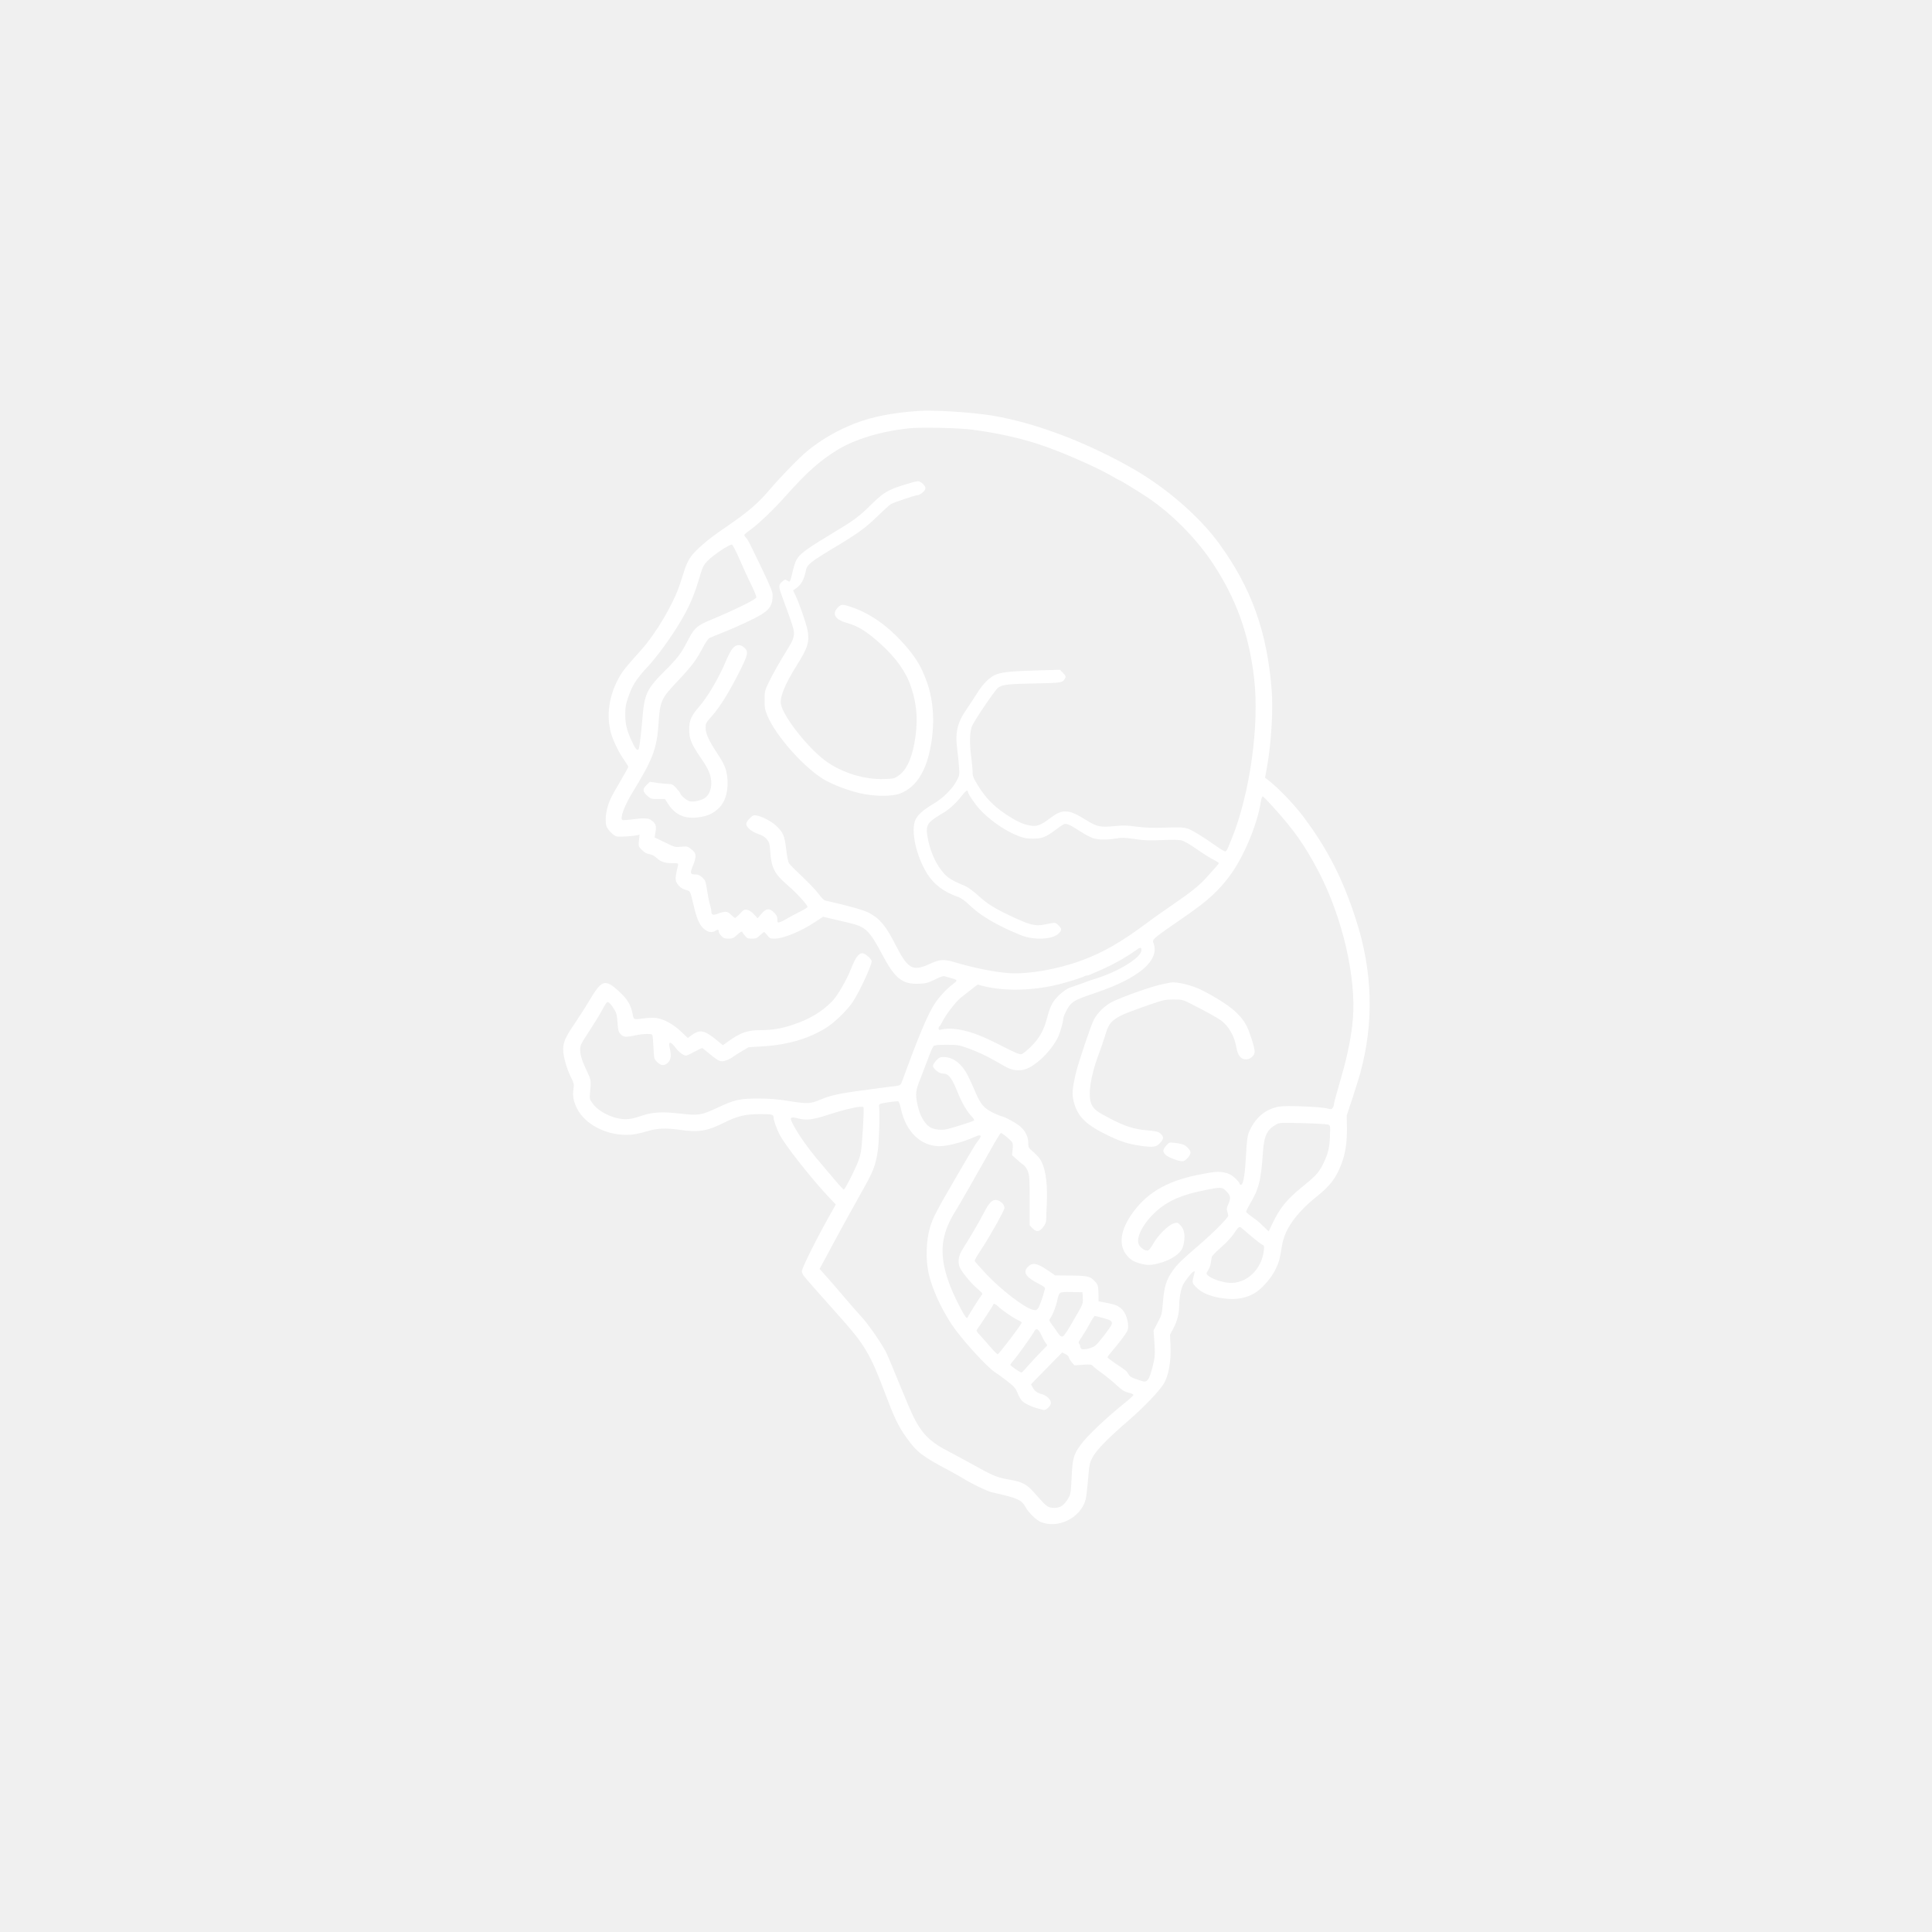
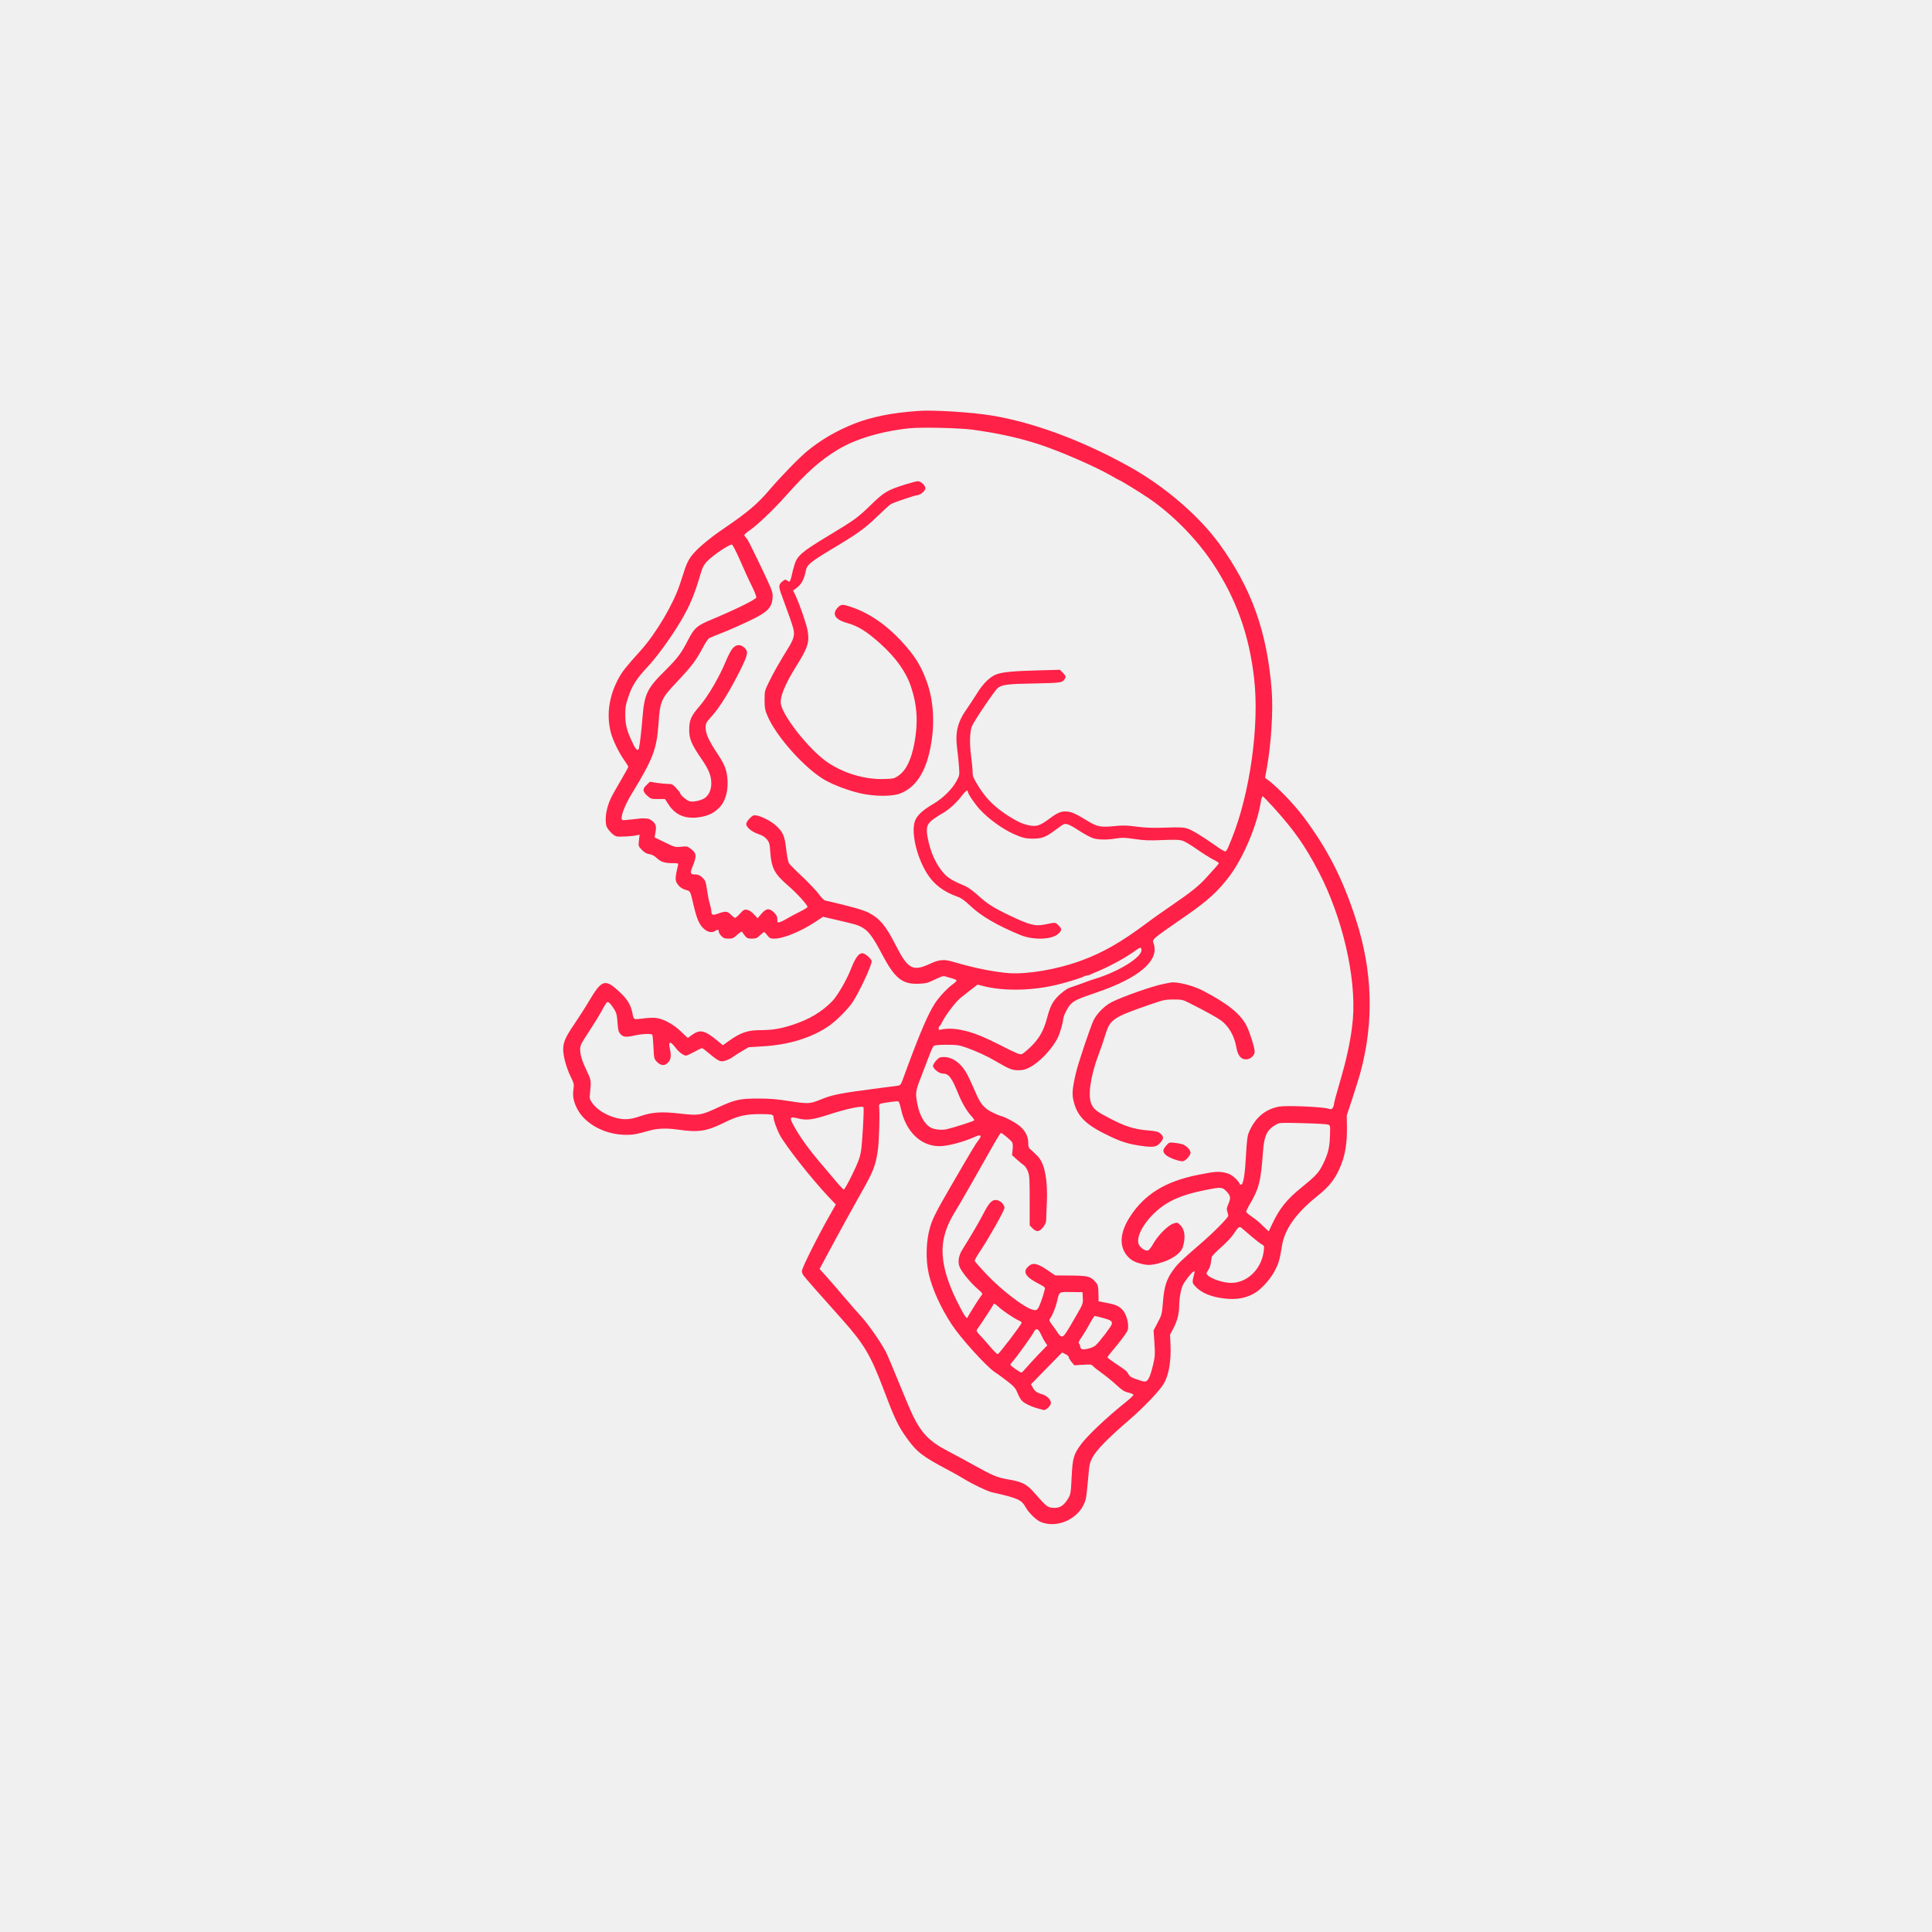
<svg xmlns="http://www.w3.org/2000/svg" version="1.0" width="2048pt" height="2048pt" viewBox="0 0 2048 2048" preserveAspectRatio="xMidYMid meet">
-   <g transform="translate(0,2048) scale(0.1,-0.1)" fill="#ffffff" stroke="none">
+   <g transform="translate(0,2048) scale(0.1,-0.1)" fill="#ff2147" stroke="none">
    <path d="M9735 16124 c-284 -20 -495 -63 -679 -135 -187 -74 -353 -171 -496 -288 -86 -70 -284 -274 -400 -410 -127 -150 -233 -240 -472 -403 -191 -129 -325 -246 -376 -326 -17 -26 -39 -74 -50 -107 -11 -33 -34 -105 -52 -160 -69 -213 -252 -525 -416 -708 -163 -181 -197 -224 -239 -302 -100 -186 -128 -385 -80 -570 21 -81 86 -214 140 -290 25 -35 45 -68 45 -74 0 -5 -37 -71 -81 -147 -45 -76 -92 -160 -105 -188 -46 -101 -63 -206 -48 -285 8 -38 73 -108 109 -117 28 -7 173 1 217 12 l28 6 -7 -61 c-6 -62 -6 -62 31 -100 27 -28 50 -41 79 -45 28 -5 54 -18 77 -40 44 -42 86 -56 168 -56 62 0 64 -1 59 -22 -35 -151 -34 -166 9 -217 16 -19 44 -36 72 -44 53 -16 47 -4 86 -170 33 -139 59 -199 107 -242 43 -39 89 -46 125 -20 23 15 34 11 34 -14 0 -8 12 -28 27 -43 22 -23 35 -28 75 -28 43 0 54 5 95 43 30 27 48 37 51 29 2 -7 15 -26 29 -42 21 -26 32 -30 73 -30 42 0 54 5 86 35 20 19 40 35 44 35 4 0 20 -16 34 -35 25 -32 32 -35 77 -35 92 0 280 77 429 176 l85 56 115 -27 c230 -53 253 -60 301 -87 67 -39 114 -102 210 -285 136 -257 214 -319 392 -311 72 3 92 8 166 44 66 33 90 40 110 34 14 -5 47 -14 74 -21 26 -7 47 -18 47 -24 0 -5 -15 -20 -33 -33 -60 -42 -150 -137 -195 -206 -72 -110 -155 -303 -295 -681 -16 -44 -37 -100 -46 -125 -24 -66 -25 -67 -88 -74 -32 -4 -110 -13 -173 -22 -403 -52 -484 -68 -607 -118 -116 -48 -135 -49 -331 -19 -139 22 -211 28 -337 28 -194 0 -246 -12 -427 -96 -175 -82 -204 -86 -394 -64 -200 23 -297 17 -424 -26 -69 -24 -113 -33 -160 -33 -126 0 -288 79 -351 171 -30 43 -31 48 -24 111 12 123 11 134 -29 217 -54 113 -76 180 -76 238 0 46 7 60 94 193 52 79 114 180 138 225 23 45 48 83 55 86 15 6 42 -23 78 -83 20 -33 26 -59 31 -135 6 -82 10 -97 32 -121 30 -33 55 -35 157 -13 80 17 171 20 180 5 3 -5 9 -65 12 -132 6 -122 6 -123 39 -156 41 -41 80 -43 117 -4 30 31 34 73 17 150 -18 76 7 78 61 6 34 -46 85 -84 111 -84 9 0 48 18 88 40 40 22 77 40 81 40 5 0 37 -24 71 -53 82 -69 112 -87 141 -87 30 0 84 22 117 47 14 11 57 38 96 61 l70 41 160 10 c269 17 503 89 684 211 82 56 204 177 257 255 70 104 203 389 203 435 0 18 -42 61 -77 79 -48 24 -89 -23 -142 -159 -45 -116 -142 -284 -199 -343 -109 -113 -245 -194 -424 -252 -127 -41 -209 -54 -338 -55 -135 0 -210 -26 -336 -116 l-61 -44 -68 56 c-128 104 -175 114 -262 52 l-42 -31 -73 69 c-82 78 -183 133 -263 143 -27 3 -81 2 -120 -3 -126 -16 -116 -20 -132 59 -18 87 -55 147 -141 225 -148 137 -183 126 -317 -100 -37 -63 -106 -171 -153 -240 -97 -142 -122 -197 -122 -273 0 -73 34 -197 79 -289 34 -69 37 -82 31 -125 -12 -76 -3 -133 35 -210 82 -166 297 -283 525 -283 71 0 116 8 240 44 86 25 184 29 304 12 220 -32 306 -19 491 73 143 71 226 91 384 91 126 0 141 -4 141 -35 0 -29 31 -117 63 -180 56 -111 336 -467 519 -661 l78 -82 -53 -94 c-144 -253 -307 -580 -307 -613 0 -11 8 -32 17 -45 15 -22 171 -200 413 -470 229 -257 300 -377 435 -735 117 -310 155 -390 242 -512 111 -156 167 -199 448 -348 61 -32 133 -73 160 -90 90 -56 249 -132 300 -144 274 -61 314 -79 358 -160 31 -56 111 -134 158 -154 186 -77 427 44 478 240 6 23 17 118 25 211 13 160 16 173 47 233 41 78 170 209 384 393 147 126 317 302 367 381 56 89 83 239 76 411 l-5 116 35 66 c42 81 61 154 62 247 1 76 19 175 40 215 22 43 89 129 109 139 18 10 18 8 9 -27 -23 -90 -23 -91 22 -137 52 -53 131 -90 236 -110 151 -29 269 -16 373 41 77 41 181 156 229 252 39 79 47 107 72 259 28 174 151 346 375 525 136 109 197 190 254 338 42 108 61 231 59 385 l-2 130 61 185 c33 102 70 219 81 260 148 538 134 1080 -44 1631 -138 429 -300 747 -552 1084 -104 140 -278 320 -385 400 l-27 20 20 110 c44 241 67 599 51 810 -48 626 -212 1086 -557 1562 -219 300 -584 613 -961 821 -496 275 -1005 463 -1448 537 -215 35 -617 61 -780 49z m575 -199 c264 -36 479 -83 695 -152 215 -69 597 -234 773 -335 46 -27 85 -48 87 -48 9 0 212 -124 305 -187 253 -170 513 -433 685 -693 249 -375 386 -756 439 -1220 58 -496 -44 -1224 -237 -1700 -59 -146 -57 -144 -91 -126 -15 7 -51 30 -79 51 -136 96 -250 166 -297 181 -44 14 -79 16 -233 11 -139 -5 -212 -2 -307 10 -102 14 -144 15 -235 6 -145 -14 -185 -7 -281 52 -119 73 -169 97 -218 102 -60 7 -103 -9 -183 -69 -104 -78 -139 -91 -213 -79 -76 12 -145 45 -263 123 -123 82 -210 172 -285 293 -54 88 -62 106 -62 150 0 28 -7 105 -16 170 -18 135 -14 261 9 317 24 58 246 386 276 407 47 34 103 41 386 46 298 6 299 7 327 58 8 16 3 26 -23 53 l-33 34 -221 -6 c-264 -7 -382 -17 -449 -41 -70 -25 -146 -99 -212 -207 -31 -50 -77 -119 -101 -154 -103 -145 -129 -250 -107 -427 8 -60 17 -149 20 -196 6 -84 6 -88 -27 -149 -46 -86 -146 -184 -249 -244 -101 -60 -154 -106 -183 -160 -57 -108 2 -388 122 -579 73 -114 174 -191 325 -244 35 -12 74 -40 135 -98 112 -107 291 -210 531 -308 137 -55 332 -48 399 15 39 36 39 53 0 90 -33 32 -27 32 -144 8 -103 -21 -160 -6 -382 100 -159 76 -231 122 -324 207 -48 43 -106 87 -130 97 -134 56 -189 88 -231 135 -86 96 -144 224 -174 379 -22 114 -8 153 75 209 31 21 69 45 84 53 53 27 142 106 191 170 48 64 76 85 76 57 0 -21 75 -132 128 -189 94 -101 237 -204 356 -258 92 -41 128 -50 206 -50 95 0 138 17 235 90 38 29 79 57 90 62 28 13 66 -3 176 -75 47 -30 107 -62 133 -71 56 -19 149 -21 246 -4 60 10 90 10 197 -6 102 -15 156 -17 292 -11 117 5 179 4 210 -5 25 -6 93 -46 155 -90 61 -43 139 -92 174 -110 34 -17 62 -35 62 -39 0 -5 -16 -25 -35 -46 -19 -21 -62 -69 -96 -107 -78 -87 -165 -156 -365 -293 -87 -60 -202 -140 -254 -180 -285 -213 -478 -324 -715 -410 -249 -91 -554 -143 -755 -131 -150 10 -376 55 -581 116 -112 34 -159 31 -266 -19 -180 -82 -229 -54 -363 209 -99 195 -165 274 -278 333 -59 31 -193 69 -467 132 -11 3 -40 32 -64 65 -23 33 -101 115 -172 183 -72 67 -137 133 -145 145 -9 14 -22 76 -30 150 -17 144 -33 181 -109 251 -50 46 -151 98 -207 107 -29 5 -39 1 -71 -31 -20 -20 -37 -47 -37 -59 0 -34 59 -84 128 -107 44 -15 70 -31 91 -56 26 -32 30 -45 36 -132 12 -173 44 -234 190 -360 93 -80 205 -204 205 -225 0 -6 -37 -29 -82 -51 -45 -22 -106 -55 -136 -73 -30 -18 -66 -35 -79 -38 -21 -6 -23 -3 -23 31 0 29 -8 45 -34 71 -50 50 -84 47 -135 -13 l-40 -47 -38 41 c-24 26 -50 44 -71 48 -31 6 -38 3 -77 -39 -23 -25 -47 -46 -53 -46 -5 0 -26 16 -45 35 -38 38 -57 39 -145 7 -48 -17 -61 -10 -62 33 0 11 -7 43 -15 70 -9 28 -22 95 -30 150 -14 93 -18 102 -50 133 -24 22 -44 32 -67 32 -59 0 -65 11 -41 72 51 125 49 152 -15 201 -34 26 -41 27 -102 21 -64 -6 -67 -5 -173 47 l-108 52 7 41 c14 72 9 98 -25 128 -17 15 -41 29 -54 30 -12 0 -33 2 -47 3 -14 1 -68 -4 -120 -11 -52 -6 -98 -10 -102 -7 -29 17 19 149 104 288 218 356 260 465 278 728 17 247 27 270 194 447 156 165 206 231 272 357 31 60 61 103 75 110 13 7 78 33 144 59 66 26 189 80 274 121 209 99 251 145 251 273 0 37 -21 88 -115 285 -142 294 -146 302 -167 325 -10 11 -18 23 -18 29 0 5 26 28 58 50 86 60 253 220 382 365 223 250 365 377 552 490 184 112 465 196 758 226 124 13 535 4 670 -15z m-2465 -1385 c39 -91 95 -213 125 -272 29 -59 50 -114 47 -122 -9 -23 -222 -128 -471 -232 -156 -64 -187 -91 -252 -218 -73 -142 -109 -190 -239 -320 -199 -197 -224 -251 -245 -510 -10 -126 -26 -266 -36 -313 -8 -42 -33 -24 -67 50 -61 126 -78 192 -79 297 0 81 4 109 30 185 42 127 88 199 203 322 102 108 255 319 356 490 98 167 146 281 213 512 17 57 31 84 66 121 59 63 236 182 263 177 8 -1 46 -76 86 -167z m5656 -2620 c224 -249 330 -401 477 -680 251 -481 400 -1119 363 -1563 -14 -171 -56 -381 -117 -594 -69 -239 -84 -295 -84 -313 0 -9 -6 -24 -13 -34 -11 -16 -18 -17 -53 -7 -68 19 -438 34 -512 21 -151 -26 -262 -122 -326 -280 -13 -33 -20 -91 -27 -220 -11 -214 -28 -324 -52 -328 -10 -2 -17 3 -17 11 0 8 -22 35 -49 60 -39 35 -63 47 -110 57 -68 14 -108 11 -287 -25 -340 -69 -559 -203 -713 -439 -111 -170 -121 -317 -30 -421 37 -42 74 -63 144 -81 67 -18 107 -17 190 5 128 33 232 103 253 171 32 104 22 188 -29 236 -28 27 -30 27 -71 14 -57 -19 -163 -125 -212 -212 -20 -37 -46 -70 -56 -73 -26 -8 -73 20 -95 57 -41 71 39 229 182 358 125 112 272 176 519 225 171 34 179 33 226 -15 44 -47 47 -68 18 -136 -17 -38 -19 -53 -10 -77 5 -17 10 -36 10 -44 0 -21 -159 -182 -304 -306 -194 -167 -234 -206 -284 -276 -67 -93 -91 -169 -104 -330 -11 -132 -12 -138 -56 -221 l-44 -84 8 -111 c10 -138 8 -172 -16 -265 -38 -151 -58 -179 -117 -159 -110 35 -123 42 -142 74 -20 34 -24 37 -143 116 -43 29 -78 56 -78 61 0 6 24 38 53 71 63 73 139 173 155 204 29 54 -3 186 -56 235 -40 38 -66 48 -161 67 l-86 17 0 40 c-2 128 -3 133 -43 176 -47 50 -79 56 -281 57 l-135 1 -88 60 c-106 71 -152 79 -200 33 -59 -57 -27 -109 110 -180 61 -31 73 -41 68 -58 -23 -92 -60 -193 -76 -209 -17 -18 -23 -18 -62 -7 -91 28 -329 212 -481 373 -67 71 -123 135 -125 142 -2 7 28 60 67 117 83 125 240 403 248 440 7 37 -47 89 -92 89 -43 0 -74 -35 -133 -150 -45 -87 -137 -244 -221 -377 -38 -60 -49 -123 -31 -177 16 -49 112 -168 189 -235 58 -51 61 -55 45 -72 -17 -19 -141 -216 -147 -234 -8 -24 -40 25 -111 168 -134 271 -178 479 -143 661 20 98 56 186 121 291 38 60 222 381 420 733 32 56 62 102 66 102 14 0 109 -79 120 -100 7 -13 8 -43 4 -78 l-6 -57 50 -45 c27 -25 61 -53 75 -62 14 -10 33 -39 43 -65 17 -42 19 -79 19 -310 l0 -262 29 -30 c42 -44 74 -41 114 11 22 29 32 53 32 77 0 20 3 102 7 182 9 230 -18 391 -82 475 -14 18 -46 50 -70 71 -42 35 -45 40 -45 88 -1 66 -27 121 -83 172 -41 38 -179 112 -210 113 -7 1 -46 18 -87 38 -91 45 -128 90 -184 224 -22 51 -57 128 -79 171 -61 120 -154 191 -250 192 -43 0 -52 -4 -83 -37 -19 -21 -34 -46 -34 -57 0 -29 65 -81 101 -81 65 0 96 -39 163 -205 43 -106 95 -195 144 -247 22 -23 32 -41 27 -46 -12 -10 -222 -77 -289 -92 -54 -12 -126 -5 -167 16 -66 33 -121 129 -145 252 -22 114 -18 141 35 274 26 68 65 169 86 225 20 56 44 108 52 115 11 9 53 13 137 13 108 0 130 -3 206 -29 109 -38 224 -91 324 -150 130 -77 165 -91 231 -91 47 0 73 6 119 30 109 56 249 205 304 326 22 49 52 155 52 185 0 29 48 126 78 157 39 41 80 60 275 126 453 154 669 339 606 520 -16 46 -30 35 344 294 230 159 344 264 462 422 145 194 289 535 328 773 7 45 16 72 23 70 6 -2 58 -55 115 -118z m-1401 -1512 c0 -78 -246 -230 -495 -305 -27 -8 -59 -19 -70 -23 -30 -13 -167 -61 -190 -68 -33 -9 -98 -57 -143 -106 -49 -54 -72 -101 -103 -218 -34 -130 -80 -212 -168 -300 -43 -42 -89 -80 -102 -83 -20 -5 -65 14 -200 83 -206 105 -312 148 -434 173 -84 18 -170 19 -227 3 -13 -4 -18 0 -18 15 0 12 3 21 8 21 4 0 18 23 32 51 34 70 141 209 192 251 24 19 74 58 112 88 l69 53 66 -17 c219 -55 524 -48 791 19 106 26 245 70 272 85 10 6 25 10 33 10 8 0 23 4 33 9 9 5 28 13 42 19 155 63 324 154 440 238 47 35 60 35 60 2z m-2549 -1685 c52 -240 210 -392 406 -393 90 0 252 43 377 99 64 30 79 16 38 -36 -31 -39 -65 -96 -287 -478 -151 -259 -196 -346 -224 -437 -45 -149 -51 -349 -15 -505 37 -159 127 -357 242 -532 98 -149 368 -447 460 -508 32 -20 92 -65 136 -99 67 -53 82 -71 102 -119 12 -32 33 -69 46 -83 25 -27 101 -64 169 -82 24 -6 51 -13 60 -16 26 -7 79 43 79 75 0 35 -45 78 -95 92 -53 15 -77 32 -98 72 l-18 33 165 169 165 168 35 -17 c20 -9 36 -25 36 -34 1 -9 14 -32 30 -51 l29 -34 90 6 c82 5 91 4 108 -15 10 -11 53 -45 95 -75 42 -30 110 -85 151 -123 60 -56 83 -71 128 -82 30 -7 54 -18 54 -24 0 -7 -40 -44 -90 -84 -202 -162 -406 -356 -472 -449 -72 -100 -83 -139 -93 -335 -9 -186 -10 -191 -51 -252 -42 -62 -86 -84 -151 -77 -58 6 -63 11 -203 169 -74 83 -123 107 -270 132 -116 20 -163 40 -369 155 -86 47 -143 79 -311 168 -151 81 -241 176 -321 339 -26 52 -95 214 -154 360 -59 146 -121 293 -138 327 -50 97 -184 291 -259 373 -38 41 -123 138 -188 215 -65 77 -150 175 -188 217 l-69 77 53 98 c131 246 309 570 379 693 136 238 161 299 185 463 14 90 23 414 13 471 -2 14 5 22 22 28 28 8 158 26 179 24 10 -1 20 -29 32 -83z m-398 20 c9 -16 -13 -392 -27 -472 -12 -66 -31 -117 -92 -242 -43 -88 -83 -159 -89 -159 -6 0 -47 44 -92 98 -45 53 -124 147 -176 208 -109 129 -207 267 -263 371 -49 90 -43 100 47 77 88 -23 156 -14 324 41 191 62 357 97 368 78z m4925 -184 c24 -9 24 -10 20 -127 -5 -125 -21 -188 -80 -305 -38 -77 -80 -121 -218 -232 -160 -129 -237 -225 -316 -394 l-35 -74 -26 24 c-14 13 -44 41 -65 62 -22 21 -64 54 -94 74 -30 20 -54 42 -54 49 0 7 14 37 31 66 105 176 125 254 147 568 12 172 44 238 142 291 33 18 50 19 280 13 134 -3 255 -10 268 -15z m-808 -1189 c47 -40 96 -77 109 -83 21 -10 23 -16 18 -62 -22 -205 -190 -360 -374 -343 -105 10 -233 65 -233 101 0 5 9 21 20 37 10 15 22 47 25 71 4 24 8 53 10 64 2 11 47 57 99 103 53 46 111 108 132 140 51 78 62 87 88 63 12 -10 59 -51 106 -91z m-1792 -649 c3 -59 1 -65 -59 -169 -120 -210 -143 -243 -164 -240 -11 2 -29 18 -40 36 -11 18 -38 56 -59 84 -32 42 -37 54 -27 67 27 36 61 120 76 185 25 107 16 101 152 100 l118 -2 3 -61z m-895 -92 c41 -40 168 -126 213 -145 19 -8 34 -19 34 -25 0 -18 -241 -334 -254 -334 -7 0 -41 34 -76 75 -35 41 -84 96 -109 123 -34 35 -43 51 -36 61 43 59 175 261 175 267 0 17 21 8 53 -22z m1106 -119 c88 -24 104 -35 96 -68 -6 -24 -133 -191 -173 -225 -30 -27 -130 -51 -148 -36 -8 6 -14 19 -14 28 0 9 -5 22 -12 29 -9 9 -2 25 29 69 22 32 60 95 84 140 24 46 49 83 54 83 6 0 43 -9 84 -20z m-653 -177 c14 -32 35 -70 46 -85 l20 -29 -94 -97 c-51 -54 -111 -119 -133 -145 -22 -26 -43 -47 -47 -47 -13 0 -118 73 -118 82 0 5 11 21 25 36 43 48 206 275 223 310 24 49 47 42 78 -25z" />
    <path d="M9595 15344 c-185 -58 -224 -81 -354 -207 -148 -145 -178 -166 -461 -337 -281 -169 -331 -212 -359 -310 -11 -36 -23 -81 -26 -100 -4 -19 -11 -45 -16 -58 -8 -21 -10 -22 -33 -7 -22 15 -25 14 -55 -11 -39 -32 -39 -53 -2 -152 69 -186 109 -300 121 -347 15 -63 5 -107 -46 -190 -107 -174 -172 -289 -213 -375 -45 -92 -46 -98 -46 -190 0 -81 4 -105 29 -165 90 -219 403 -568 616 -687 98 -54 238 -106 363 -136 155 -36 343 -37 430 -3 160 63 264 216 316 466 53 252 41 506 -33 714 -64 178 -127 278 -275 439 -159 171 -341 295 -526 357 -95 32 -109 31 -145 -6 -64 -68 -28 -128 100 -163 116 -32 210 -91 354 -221 166 -150 272 -300 324 -458 66 -198 76 -383 33 -605 -34 -173 -87 -279 -169 -336 -40 -28 -51 -31 -146 -34 -212 -8 -453 66 -626 193 -183 135 -441 460 -471 596 -17 73 39 211 165 413 120 191 139 250 116 376 -13 69 -84 276 -127 367 l-26 54 24 17 c63 43 92 94 114 204 10 50 57 88 263 212 287 171 359 223 497 357 66 64 129 121 140 126 41 21 254 93 276 93 32 0 89 47 89 74 0 30 -50 76 -81 75 -13 0 -73 -16 -134 -35z" />
    <path d="M7764 13604 c-16 -19 -45 -74 -65 -122 -72 -176 -193 -383 -283 -487 -91 -106 -110 -148 -110 -250 -1 -97 24 -156 130 -310 79 -115 103 -176 104 -258 0 -68 -25 -125 -68 -156 -36 -25 -117 -44 -158 -36 -29 5 -104 68 -104 87 0 5 -19 29 -41 53 -37 40 -46 45 -85 45 -24 0 -77 5 -119 11 l-76 12 -35 -34 c-45 -43 -43 -68 6 -113 38 -35 43 -36 115 -36 l74 0 35 -54 c78 -122 190 -165 351 -135 80 15 131 41 187 95 72 69 105 201 86 338 -12 84 -34 134 -111 249 -83 126 -117 201 -117 262 0 49 3 54 71 130 81 91 186 261 295 479 83 168 89 198 46 239 -43 41 -91 37 -128 -9z" />
    <path d="M12405 10064 c-11 -2 -45 -9 -75 -15 -110 -21 -429 -133 -542 -190 -78 -39 -158 -119 -196 -195 -32 -65 -162 -452 -186 -554 -41 -178 -45 -232 -22 -315 41 -156 133 -243 376 -358 128 -61 201 -84 332 -103 134 -19 167 -14 207 32 38 43 39 63 4 96 -25 22 -41 27 -143 36 -139 12 -230 41 -389 123 -143 74 -174 97 -200 152 -42 87 -13 296 74 527 24 63 55 154 69 201 52 174 79 193 478 331 143 49 159 53 248 53 91 0 98 -2 175 -41 166 -84 282 -148 328 -181 81 -59 142 -165 162 -281 16 -92 48 -132 105 -132 44 0 90 42 90 82 0 41 -47 192 -82 266 -63 131 -201 243 -470 382 -109 56 -276 97 -343 84z" />
    <path d="M12362 8336 c-39 -45 -40 -65 -3 -100 27 -26 133 -66 177 -66 28 0 84 60 84 91 0 28 -41 72 -82 88 -14 5 -53 13 -85 16 -59 7 -59 7 -91 -29z" />
  </g>
</svg>
